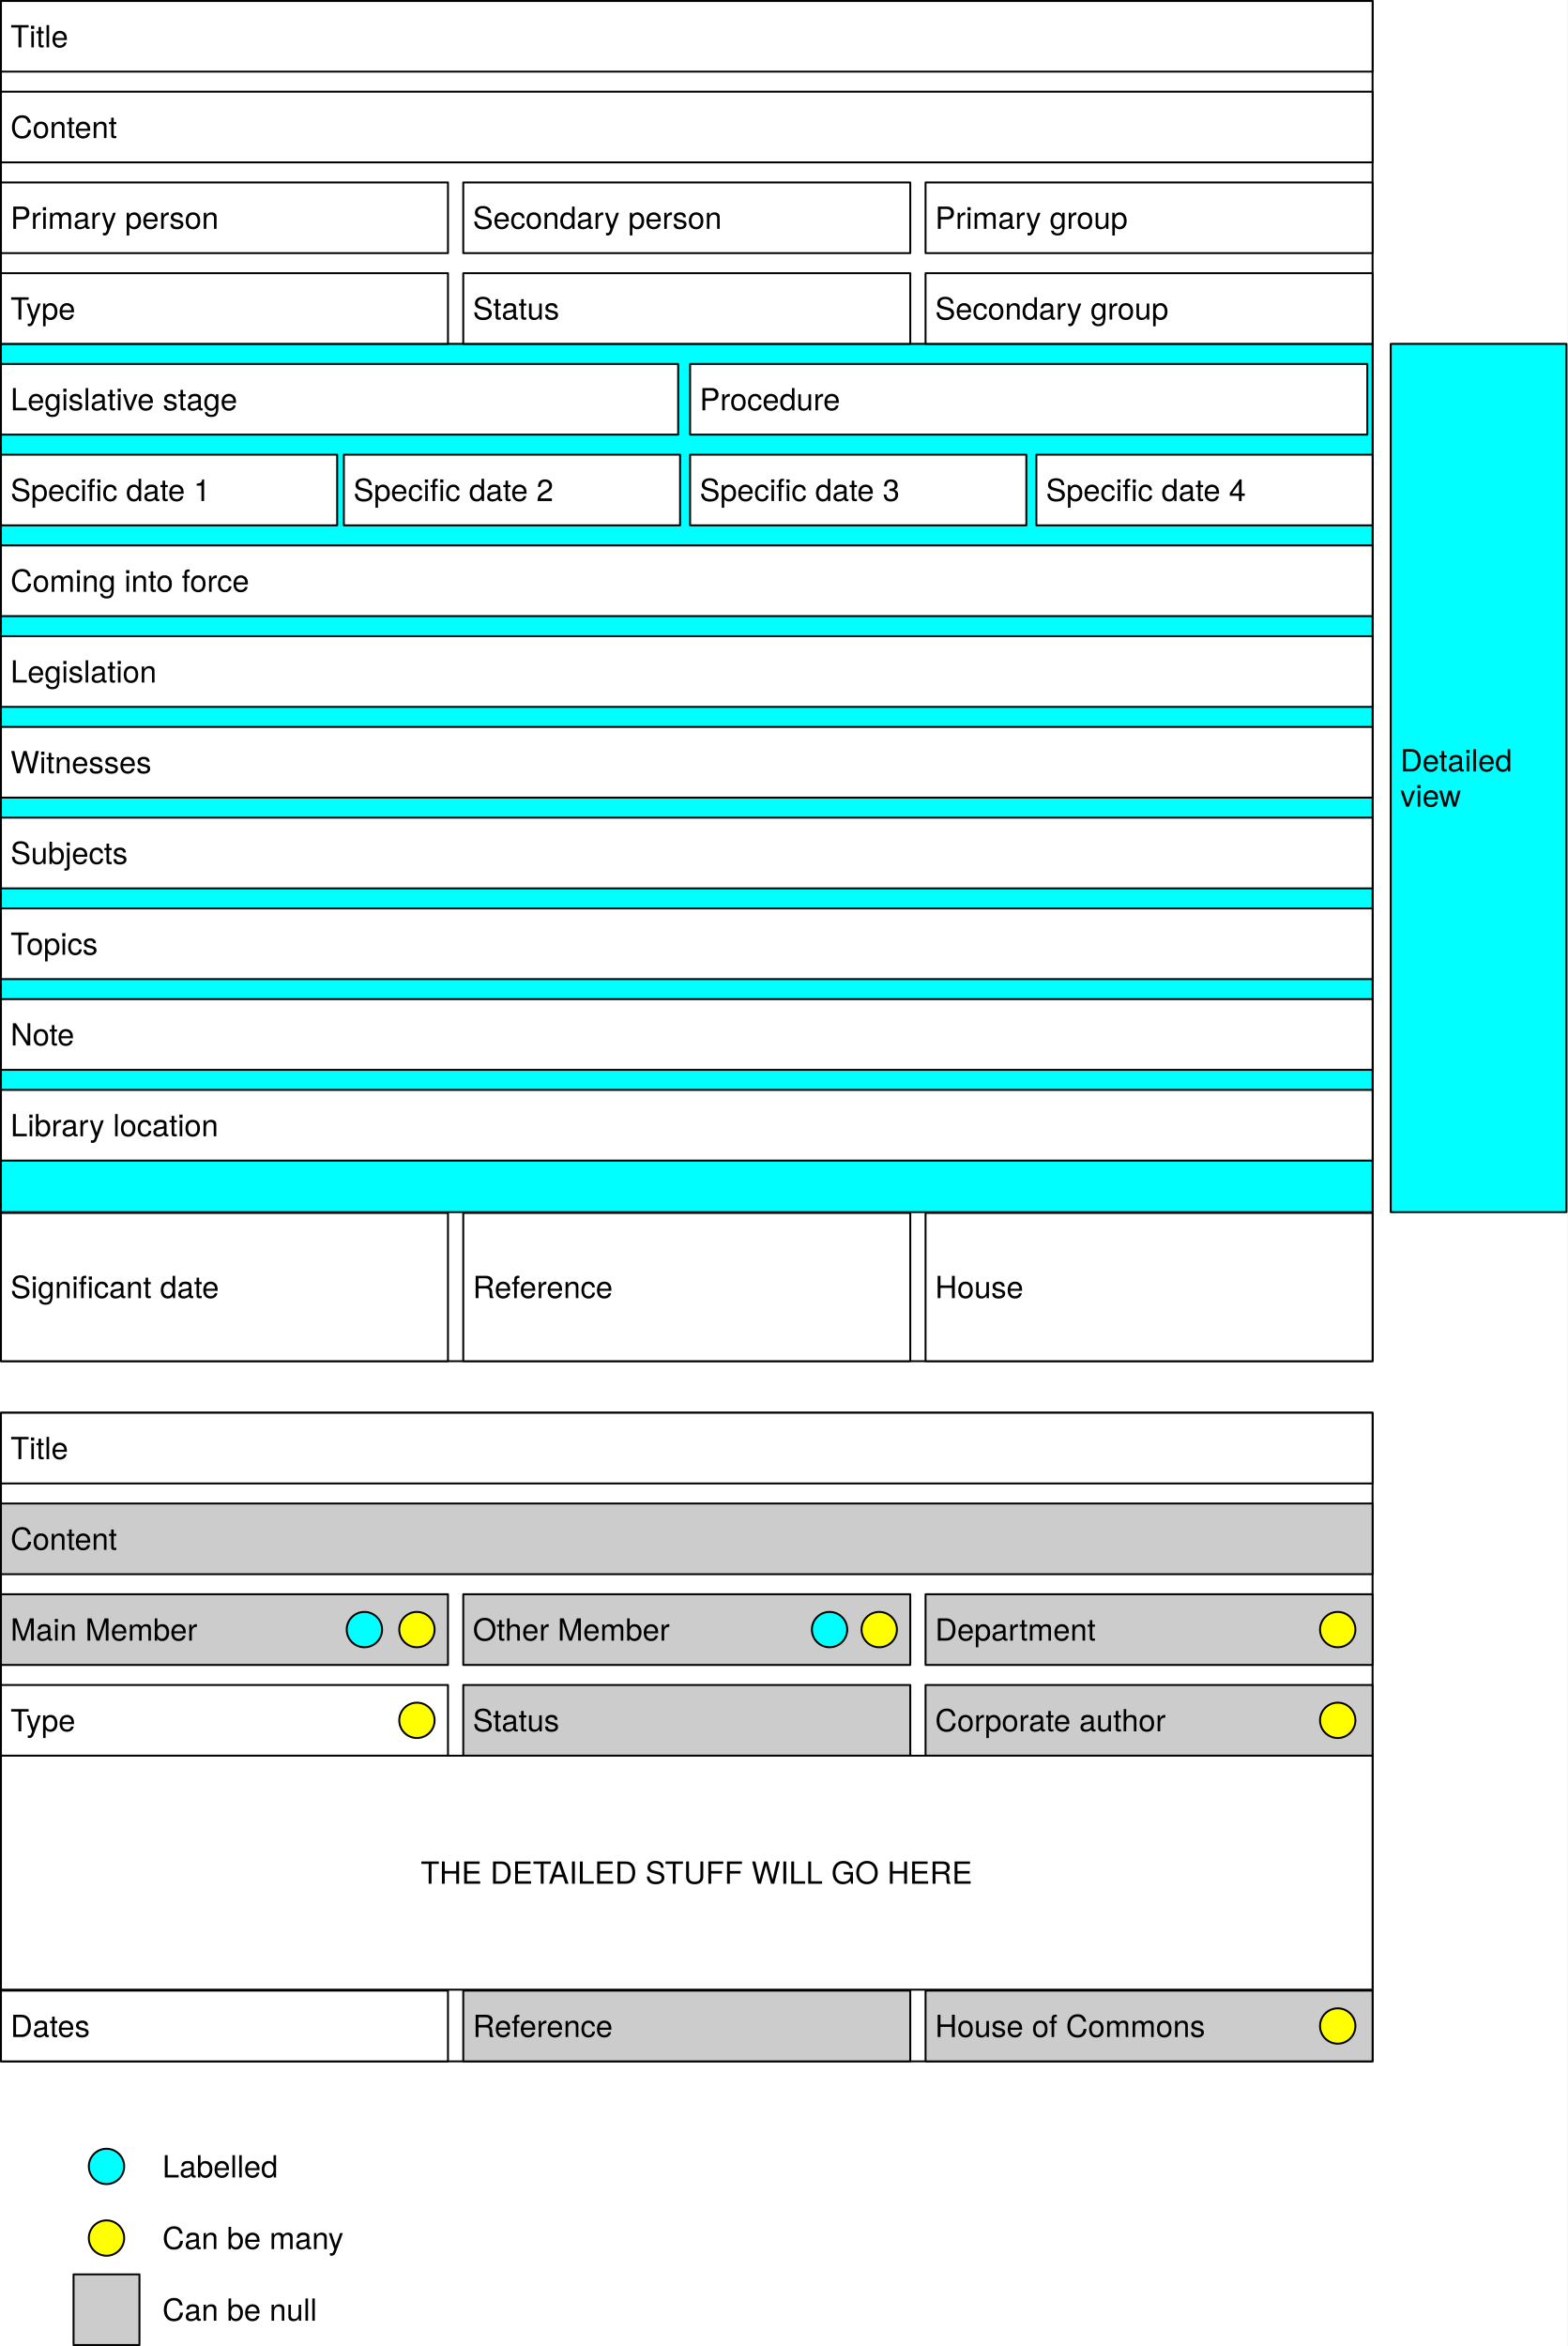
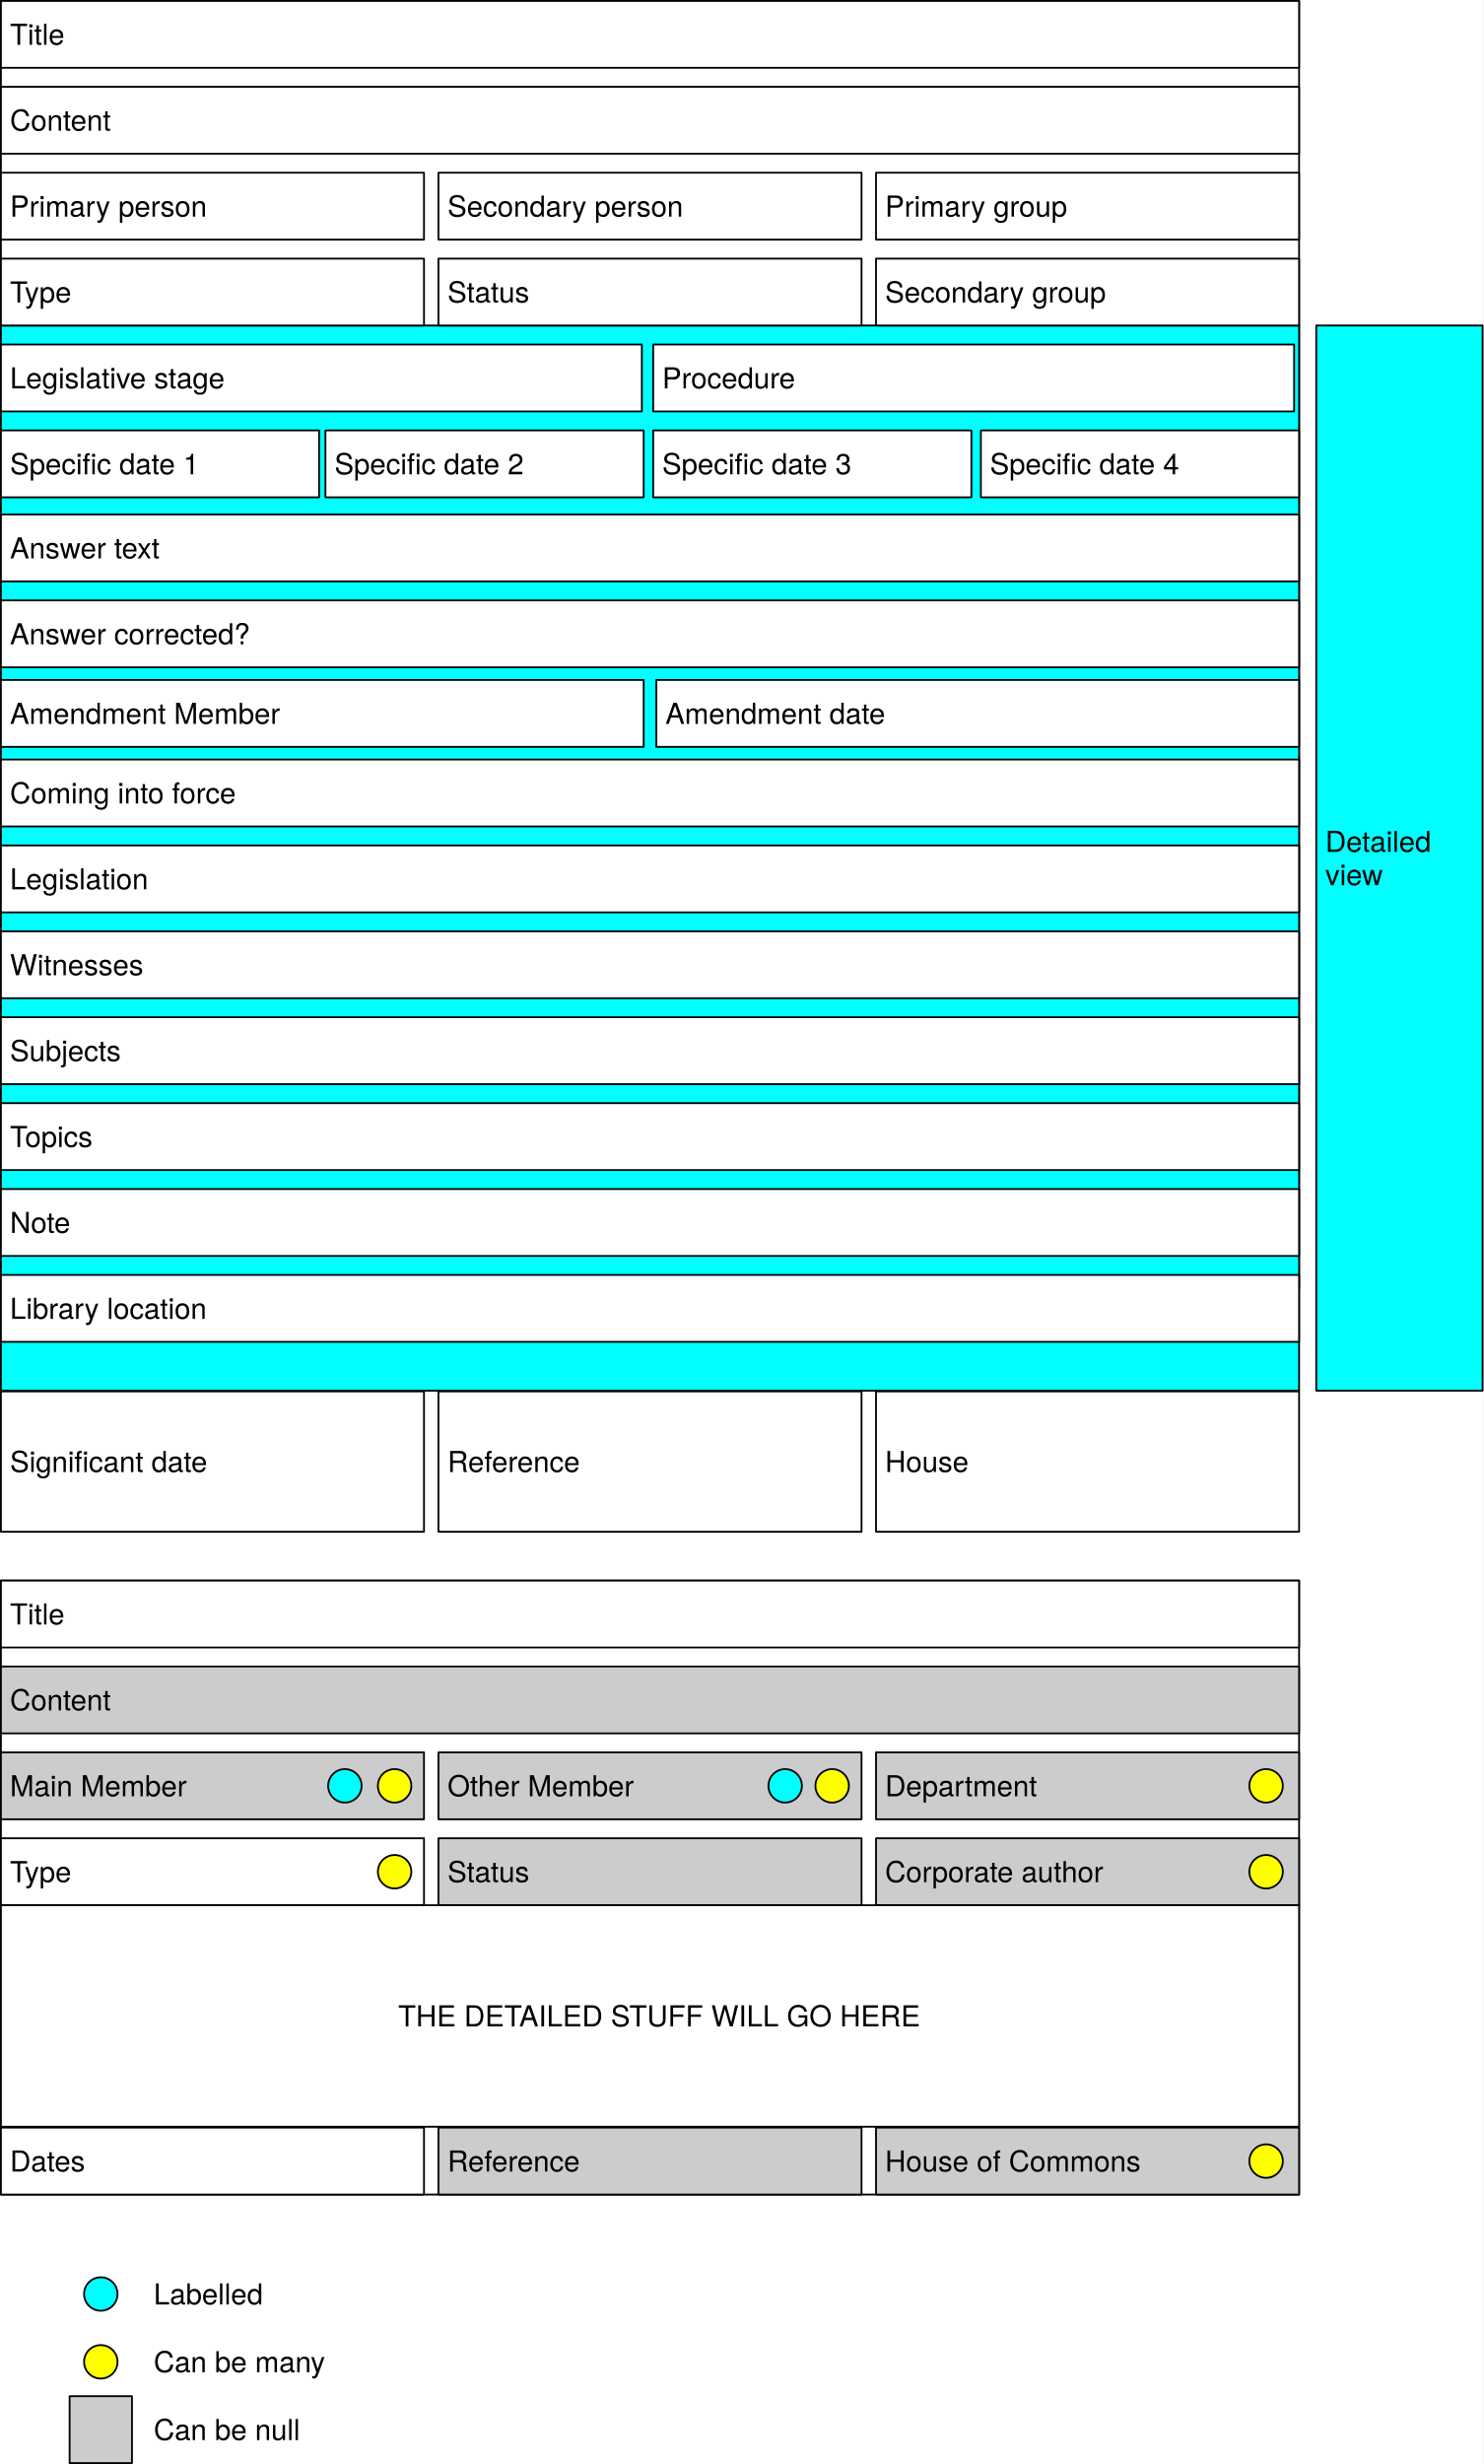
- <svg xmlns="http://www.w3.org/2000/svg" version="1.1" viewBox="121.5 -541.5 820.5 1228" width="820.5" height="1228">
+ <svg xmlns="http://www.w3.org/2000/svg" version="1.1" viewBox="121.5 -676 820.5 1362.5" width="820.5" height="1362.5">
  <defs />
  <g id="Canvas_1" stroke-opacity="1" stroke-dasharray="none" stroke="none" fill="none" fill-opacity="1">
-     <rect fill="white" x="121.5" y="-541.5" width="820.5" height="1228" />
+     <rect fill="white" x="121.5" y="-676" width="820.5" height="1362.5" />
    <g id="Canvas_1_Layer_1">
      <g id="Graphic_51">
-         <rect x="122" y="-541" width="718" height="712" fill="white" />
-         <rect x="122" y="-541" width="718" height="712" stroke="black" stroke-linecap="round" stroke-linejoin="round" stroke-width="1" />
+         <rect x="122" y="-675.5" width="718" height="712" fill="white" />
+         <rect x="122" y="-675.5" width="718" height="712" stroke="black" stroke-linecap="round" stroke-linejoin="round" stroke-width="1" />
      </g>
      <g id="Graphic_45">
        <rect x="122" y="93.404" width="234" height="77.596" fill="white" />
        <rect x="122" y="93.404" width="234" height="77.596" stroke="black" stroke-linecap="round" stroke-linejoin="round" stroke-width="1" />
        <text transform="translate(127 122.9778)" fill="black">
          <tspan font-family="Helvetica Neue" font-size="16" fill="black" x="0" y="15" xml:space="preserve">Significant date</tspan>
        </text>
      </g>
      <g id="Graphic_59">
-         <rect x="122" y="-361.5" width="718" height="454.5" fill="aqua" />
-         <rect x="122" y="-361.5" width="718" height="454.5" stroke="black" stroke-linecap="round" stroke-linejoin="round" stroke-width="1" />
+         <rect x="122" y="-496" width="718" height="589" fill="aqua" />
+         <rect x="122" y="-496" width="718" height="589" stroke="black" stroke-linecap="round" stroke-linejoin="round" stroke-width="1" />
      </g>
      <g id="Graphic_2">
        <rect x="122" y="198" width="718" height="339.5" fill="white" />
        <rect x="122" y="198" width="718" height="339.5" stroke="black" stroke-linecap="round" stroke-linejoin="round" stroke-width="1" />
      </g>
      <g id="Graphic_4">
        <rect x="122" y="198" width="718" height="37" fill="white" />
        <rect x="122" y="198" width="718" height="37" stroke="black" stroke-linecap="round" stroke-linejoin="round" stroke-width="1" />
        <text transform="translate(127 207.276)" fill="black">
          <tspan font-family="Helvetica Neue" font-size="16" fill="black" x="0" y="15" xml:space="preserve">Title</tspan>
        </text>
      </g>
      <g id="Graphic_5">
        <rect x="122" y="245.5" width="718" height="37" fill="#ccc" />
        <rect x="122" y="245.5" width="718" height="37" stroke="black" stroke-linecap="round" stroke-linejoin="round" stroke-width="1" />
        <text transform="translate(127 254.776)" fill="black">
          <tspan font-family="Helvetica Neue" font-size="16" fill="black" x="0" y="15" xml:space="preserve">Content</tspan>
        </text>
      </g>
      <g id="Graphic_6">
        <rect x="122" y="293" width="234" height="37" fill="#ccc" />
        <rect x="122" y="293" width="234" height="37" stroke="black" stroke-linecap="round" stroke-linejoin="round" stroke-width="1" />
        <text transform="translate(127 302.276)" fill="black">
          <tspan font-family="Helvetica Neue" font-size="16" fill="black" x="0" y="15" xml:space="preserve">Main Member</tspan>
        </text>
      </g>
      <g id="Graphic_7">
        <rect x="364" y="293" width="234" height="37" fill="#ccc" />
        <rect x="364" y="293" width="234" height="37" stroke="black" stroke-linecap="round" stroke-linejoin="round" stroke-width="1" />
        <text transform="translate(369 302.276)" fill="black">
          <tspan font-family="Helvetica Neue" font-size="16" fill="black" x="0" y="15" xml:space="preserve">Other Member</tspan>
        </text>
      </g>
      <g id="Graphic_8">
        <rect x="606" y="293" width="234" height="37" fill="#ccc" />
        <rect x="606" y="293" width="234" height="37" stroke="black" stroke-linecap="round" stroke-linejoin="round" stroke-width="1" />
        <text transform="translate(611 302.276)" fill="black">
          <tspan font-family="Helvetica Neue" font-size="16" fill="black" x="0" y="15" xml:space="preserve">Department</tspan>
        </text>
      </g>
      <g id="Graphic_9">
        <rect x="122" y="500.5" width="234" height="37" fill="white" />
        <rect x="122" y="500.5" width="234" height="37" stroke="black" stroke-linecap="round" stroke-linejoin="round" stroke-width="1" />
        <text transform="translate(127 509.776)" fill="black">
          <tspan font-family="Helvetica Neue" font-size="16" fill="black" x="0" y="15" xml:space="preserve">Dates</tspan>
        </text>
      </g>
      <g id="Graphic_10">
        <rect x="364" y="500.5" width="234" height="37" fill="#ccc" />
        <rect x="364" y="500.5" width="234" height="37" stroke="black" stroke-linecap="round" stroke-linejoin="round" stroke-width="1" />
        <text transform="translate(369 509.776)" fill="black">
          <tspan font-family="Helvetica Neue" font-size="16" fill="black" x="0" y="15" xml:space="preserve">Reference</tspan>
        </text>
      </g>
      <g id="Graphic_11">
        <rect x="606" y="500.5" width="234" height="37" fill="#ccc" />
        <rect x="606" y="500.5" width="234" height="37" stroke="black" stroke-linecap="round" stroke-linejoin="round" stroke-width="1" />
        <text transform="translate(611 509.776)" fill="black">
          <tspan font-family="Helvetica Neue" font-size="16" fill="black" x="0" y="15" xml:space="preserve">House of Commons</tspan>
        </text>
      </g>
      <g id="Graphic_12">
        <rect x="122" y="340.5" width="234" height="37" fill="white" />
        <rect x="122" y="340.5" width="234" height="37" stroke="black" stroke-linecap="round" stroke-linejoin="round" stroke-width="1" />
        <text transform="translate(127 349.776)" fill="black">
          <tspan font-family="Helvetica Neue" font-size="16" fill="black" x="0" y="15" xml:space="preserve">Type</tspan>
        </text>
      </g>
      <g id="Graphic_13">
        <rect x="364" y="340.5" width="234" height="37" fill="#ccc" />
        <rect x="364" y="340.5" width="234" height="37" stroke="black" stroke-linecap="round" stroke-linejoin="round" stroke-width="1" />
        <text transform="translate(369 349.776)" fill="black">
          <tspan font-family="Helvetica Neue" font-size="16" fill="black" x="0" y="15" xml:space="preserve">Status</tspan>
        </text>
      </g>
      <g id="Graphic_14">
        <rect x="606" y="340.5" width="234" height="37" fill="#ccc" />
        <rect x="606" y="340.5" width="234" height="37" stroke="black" stroke-linecap="round" stroke-linejoin="round" stroke-width="1" />
        <text transform="translate(611 349.776)" fill="black">
          <tspan font-family="Helvetica Neue" font-size="16" fill="black" x="0" y="15" xml:space="preserve">Corporate author</tspan>
        </text>
      </g>
      <g id="Graphic_15">
        <circle cx="339.75" cy="311.5" r="9.25" fill="yellow" />
        <circle cx="339.75" cy="311.5" r="9.25" stroke="black" stroke-linecap="round" stroke-linejoin="round" stroke-width="1" />
      </g>
      <g id="Graphic_16">
        <circle cx="581.75" cy="311.5" r="9.25" fill="yellow" />
        <circle cx="581.75" cy="311.5" r="9.25" stroke="black" stroke-linecap="round" stroke-linejoin="round" stroke-width="1" />
      </g>
      <g id="Graphic_17">
        <circle cx="821.75" cy="311.5" r="9.25" fill="yellow" />
        <circle cx="821.75" cy="311.5" r="9.25" stroke="black" stroke-linecap="round" stroke-linejoin="round" stroke-width="1" />
      </g>
      <g id="Graphic_18">
        <circle cx="339.75" cy="359" r="9.25" fill="yellow" />
        <circle cx="339.75" cy="359" r="9.25" stroke="black" stroke-linecap="round" stroke-linejoin="round" stroke-width="1" />
      </g>
      <g id="Graphic_19">
        <circle cx="821.75" cy="359" r="9.25" fill="yellow" />
        <circle cx="821.75" cy="359" r="9.25" stroke="black" stroke-linecap="round" stroke-linejoin="round" stroke-width="1" />
      </g>
      <g id="Graphic_20">
        <circle cx="821.75" cy="519" r="9.25" fill="yellow" />
        <circle cx="821.75" cy="519" r="9.25" stroke="black" stroke-linecap="round" stroke-linejoin="round" stroke-width="1" />
      </g>
      <g id="Graphic_21">
        <circle cx="177.25" cy="630" r="9.25" fill="yellow" />
        <circle cx="177.25" cy="630" r="9.25" stroke="black" stroke-linecap="round" stroke-linejoin="round" stroke-width="1" />
      </g>
      <g id="Graphic_22">
        <rect x="201.5" y="615.5" width="120" height="29" fill="white" />
        <text transform="translate(206.5 620.776)" fill="black">
          <tspan font-family="Helvetica Neue" font-size="16" fill="black" x="0" y="15" xml:space="preserve">Can be many</tspan>
        </text>
      </g>
      <g id="Graphic_23">
        <rect x="160" y="649" width="34.5" height="37" fill="#ccc" />
        <rect x="160" y="649" width="34.5" height="37" stroke="black" stroke-linecap="round" stroke-linejoin="round" stroke-width="1" />
      </g>
      <g id="Graphic_24">
        <rect x="201.5" y="653" width="120" height="29" fill="white" />
        <text transform="translate(206.5 658.276)" fill="black">
          <tspan font-family="Helvetica Neue" font-size="16" fill="black" x="0" y="15" xml:space="preserve">Can be null</tspan>
        </text>
      </g>
      <g id="Graphic_25">
        <rect x="201.5" y="578" width="120" height="29" fill="white" />
        <text transform="translate(206.5 583.276)" fill="black">
          <tspan font-family="Helvetica Neue" font-size="16" fill="black" x="0" y="15" xml:space="preserve">Labelled</tspan>
        </text>
      </g>
      <g id="Graphic_26">
        <circle cx="177.25" cy="592.5" r="9.25" fill="aqua" />
        <circle cx="177.25" cy="592.5" r="9.25" stroke="black" stroke-linecap="round" stroke-linejoin="round" stroke-width="1" />
      </g>
      <g id="Graphic_27">
        <circle cx="312.25" cy="311.5" r="9.25" fill="aqua" />
        <circle cx="312.25" cy="311.5" r="9.25" stroke="black" stroke-linecap="round" stroke-linejoin="round" stroke-width="1" />
      </g>
      <g id="Graphic_29">
        <circle cx="555.75" cy="311.5" r="9.25" fill="aqua" />
        <circle cx="555.75" cy="311.5" r="9.25" stroke="black" stroke-linecap="round" stroke-linejoin="round" stroke-width="1" />
      </g>
      <g id="Graphic_30">
        <rect x="122" y="377.5" width="718" height="122.5" fill="white" />
        <rect x="122" y="377.5" width="718" height="122.5" stroke="black" stroke-linecap="round" stroke-linejoin="round" stroke-width="1" />
        <text transform="translate(127 429.526)" fill="black">
          <tspan font-family="Helvetica Neue" font-size="16" fill="black" x="214.728" y="15" xml:space="preserve">THE DETAILED STUFF WILL GO HERE</tspan>
        </text>
      </g>
      <g id="Graphic_50">
-         <rect x="122" y="-541" width="718" height="37" fill="white" />
-         <rect x="122" y="-541" width="718" height="37" stroke="black" stroke-linecap="round" stroke-linejoin="round" stroke-width="1" />
-         <text transform="translate(127 -531.724)" fill="black">
+         <rect x="122" y="-675.5" width="718" height="37" fill="white" />
+         <rect x="122" y="-675.5" width="718" height="37" stroke="black" stroke-linecap="round" stroke-linejoin="round" stroke-width="1" />
+         <text transform="translate(127 -666.224)" fill="black">
          <tspan font-family="Helvetica Neue" font-size="16" fill="black" x="0" y="15" xml:space="preserve">Title</tspan>
        </text>
      </g>
      <g id="Graphic_49">
-         <rect x="122" y="-493.5" width="718" height="37" fill="white" />
-         <rect x="122" y="-493.5" width="718" height="37" stroke="black" stroke-linecap="round" stroke-linejoin="round" stroke-width="1" />
-         <text transform="translate(127 -484.224)" fill="black">
+         <rect x="122" y="-628" width="718" height="37" fill="white" />
+         <rect x="122" y="-628" width="718" height="37" stroke="black" stroke-linecap="round" stroke-linejoin="round" stroke-width="1" />
+         <text transform="translate(127 -618.724)" fill="black">
          <tspan font-family="Helvetica Neue" font-size="16" fill="black" x="0" y="15" xml:space="preserve">Content</tspan>
        </text>
      </g>
      <g id="Graphic_48">
-         <rect x="122" y="-446" width="234" height="37" fill="white" />
-         <rect x="122" y="-446" width="234" height="37" stroke="black" stroke-linecap="round" stroke-linejoin="round" stroke-width="1" />
-         <text transform="translate(127 -436.724)" fill="black">
+         <rect x="122" y="-580.5" width="234" height="37" fill="white" />
+         <rect x="122" y="-580.5" width="234" height="37" stroke="black" stroke-linecap="round" stroke-linejoin="round" stroke-width="1" />
+         <text transform="translate(127 -571.224)" fill="black">
          <tspan font-family="Helvetica Neue" font-size="16" fill="black" x="0" y="15" xml:space="preserve">Primary person</tspan>
        </text>
      </g>
      <g id="Graphic_47">
-         <rect x="364" y="-446" width="234" height="37" fill="white" />
-         <rect x="364" y="-446" width="234" height="37" stroke="black" stroke-linecap="round" stroke-linejoin="round" stroke-width="1" />
-         <text transform="translate(369 -436.724)" fill="black">
+         <rect x="364" y="-580.5" width="234" height="37" fill="white" />
+         <rect x="364" y="-580.5" width="234" height="37" stroke="black" stroke-linecap="round" stroke-linejoin="round" stroke-width="1" />
+         <text transform="translate(369 -571.224)" fill="black">
          <tspan font-family="Helvetica Neue" font-size="16" fill="black" x="0" y="15" xml:space="preserve">Secondary person</tspan>
        </text>
      </g>
      <g id="Graphic_46">
-         <rect x="606" y="-446" width="234" height="37" fill="white" />
-         <rect x="606" y="-446" width="234" height="37" stroke="black" stroke-linecap="round" stroke-linejoin="round" stroke-width="1" />
-         <text transform="translate(611 -436.724)" fill="black">
+         <rect x="606" y="-580.5" width="234" height="37" fill="white" />
+         <rect x="606" y="-580.5" width="234" height="37" stroke="black" stroke-linecap="round" stroke-linejoin="round" stroke-width="1" />
+         <text transform="translate(611 -571.224)" fill="black">
          <tspan font-family="Helvetica Neue" font-size="16" fill="black" x="0" y="15" xml:space="preserve">Primary group</tspan>
        </text>
      </g>
      <g id="Graphic_44">
        <rect x="364" y="93.404" width="234" height="77.596" fill="white" />
        <rect x="364" y="93.404" width="234" height="77.596" stroke="black" stroke-linecap="round" stroke-linejoin="round" stroke-width="1" />
        <text transform="translate(369 122.9778)" fill="black">
          <tspan font-family="Helvetica Neue" font-size="16" fill="black" x="0" y="15" xml:space="preserve">Reference</tspan>
        </text>
      </g>
      <g id="Graphic_43">
        <rect x="606" y="93.404" width="234" height="77.596" fill="white" />
        <rect x="606" y="93.404" width="234" height="77.596" stroke="black" stroke-linecap="round" stroke-linejoin="round" stroke-width="1" />
        <text transform="translate(611 122.9778)" fill="black">
          <tspan font-family="Helvetica Neue" font-size="16" fill="black" x="0" y="15" xml:space="preserve">House</tspan>
        </text>
      </g>
      <g id="Graphic_42">
-         <rect x="122" y="-398.5" width="234" height="37" fill="white" />
-         <rect x="122" y="-398.5" width="234" height="37" stroke="black" stroke-linecap="round" stroke-linejoin="round" stroke-width="1" />
-         <text transform="translate(127 -389.224)" fill="black">
+         <rect x="122" y="-533" width="234" height="37" fill="white" />
+         <rect x="122" y="-533" width="234" height="37" stroke="black" stroke-linecap="round" stroke-linejoin="round" stroke-width="1" />
+         <text transform="translate(127 -523.724)" fill="black">
          <tspan font-family="Helvetica Neue" font-size="16" fill="black" x="0" y="15" xml:space="preserve">Type</tspan>
        </text>
      </g>
      <g id="Graphic_41">
-         <rect x="364" y="-398.5" width="234" height="37" fill="white" />
-         <rect x="364" y="-398.5" width="234" height="37" stroke="black" stroke-linecap="round" stroke-linejoin="round" stroke-width="1" />
-         <text transform="translate(369 -389.224)" fill="black">
+         <rect x="364" y="-533" width="234" height="37" fill="white" />
+         <rect x="364" y="-533" width="234" height="37" stroke="black" stroke-linecap="round" stroke-linejoin="round" stroke-width="1" />
+         <text transform="translate(369 -523.724)" fill="black">
          <tspan font-family="Helvetica Neue" font-size="16" fill="black" x="0" y="15" xml:space="preserve">Status</tspan>
        </text>
      </g>
      <g id="Graphic_40">
-         <rect x="606" y="-398.5" width="234" height="37" fill="white" />
-         <rect x="606" y="-398.5" width="234" height="37" stroke="black" stroke-linecap="round" stroke-linejoin="round" stroke-width="1" />
-         <text transform="translate(611 -389.224)" fill="black">
+         <rect x="606" y="-533" width="234" height="37" fill="white" />
+         <rect x="606" y="-533" width="234" height="37" stroke="black" stroke-linecap="round" stroke-linejoin="round" stroke-width="1" />
+         <text transform="translate(611 -523.724)" fill="black">
          <tspan font-family="Helvetica Neue" font-size="16" fill="black" x="0" y="15" xml:space="preserve">Secondary group</tspan>
        </text>
      </g>
      <g id="Graphic_52">
-         <rect x="122" y="-351" width="354.5" height="37" fill="white" />
-         <rect x="122" y="-351" width="354.5" height="37" stroke="black" stroke-linecap="round" stroke-linejoin="round" stroke-width="1" />
-         <text transform="translate(127 -341.724)" fill="black">
+         <rect x="122" y="-485.5" width="354.5" height="37" fill="white" />
+         <rect x="122" y="-485.5" width="354.5" height="37" stroke="black" stroke-linecap="round" stroke-linejoin="round" stroke-width="1" />
+         <text transform="translate(127 -476.224)" fill="black">
          <tspan font-family="Helvetica Neue" font-size="16" fill="black" x="0" y="15" xml:space="preserve">Legislative stage</tspan>
        </text>
      </g>
      <g id="Graphic_53">
-         <rect x="122" y="-303.5" width="176" height="37" fill="white" />
-         <rect x="122" y="-303.5" width="176" height="37" stroke="black" stroke-linecap="round" stroke-linejoin="round" stroke-width="1" />
-         <text transform="translate(127 -294.224)" fill="black">
+         <rect x="122" y="-438" width="176" height="37" fill="white" />
+         <rect x="122" y="-438" width="176" height="37" stroke="black" stroke-linecap="round" stroke-linejoin="round" stroke-width="1" />
+         <text transform="translate(127 -428.724)" fill="black">
          <tspan font-family="Helvetica Neue" font-size="16" fill="black" x="0" y="15" xml:space="preserve">Specific date 1</tspan>
        </text>
      </g>
      <g id="Graphic_56">
-         <rect x="301.5" y="-303.5" width="176" height="37" fill="white" />
-         <rect x="301.5" y="-303.5" width="176" height="37" stroke="black" stroke-linecap="round" stroke-linejoin="round" stroke-width="1" />
-         <text transform="translate(306.5 -294.224)" fill="black">
+         <rect x="301.5" y="-438" width="176" height="37" fill="white" />
+         <rect x="301.5" y="-438" width="176" height="37" stroke="black" stroke-linecap="round" stroke-linejoin="round" stroke-width="1" />
+         <text transform="translate(306.5 -428.724)" fill="black">
          <tspan font-family="Helvetica Neue" font-size="16" fill="black" x="0" y="15" xml:space="preserve">Specific date 2</tspan>
        </text>
      </g>
      <g id="Graphic_57">
-         <rect x="482.75" y="-303.5" width="176" height="37" fill="white" />
-         <rect x="482.75" y="-303.5" width="176" height="37" stroke="black" stroke-linecap="round" stroke-linejoin="round" stroke-width="1" />
-         <text transform="translate(487.75 -294.224)" fill="black">
+         <rect x="482.75" y="-438" width="176" height="37" fill="white" />
+         <rect x="482.75" y="-438" width="176" height="37" stroke="black" stroke-linecap="round" stroke-linejoin="round" stroke-width="1" />
+         <text transform="translate(487.75 -428.724)" fill="black">
          <tspan font-family="Helvetica Neue" font-size="16" fill="black" x="0" y="15" xml:space="preserve">Specific date 3</tspan>
        </text>
      </g>
      <g id="Graphic_60">
-         <rect x="664" y="-303.5" width="176" height="37" fill="white" />
-         <rect x="664" y="-303.5" width="176" height="37" stroke="black" stroke-linecap="round" stroke-linejoin="round" stroke-width="1" />
-         <text transform="translate(669 -294.224)" fill="black">
+         <rect x="664" y="-438" width="176" height="37" fill="white" />
+         <rect x="664" y="-438" width="176" height="37" stroke="black" stroke-linecap="round" stroke-linejoin="round" stroke-width="1" />
+         <text transform="translate(669 -428.724)" fill="black">
          <tspan font-family="Helvetica Neue" font-size="16" fill="black" x="0" y="15" xml:space="preserve">Specific date 4</tspan>
        </text>
      </g>
      <g id="Graphic_61">
        <rect x="122" y="-256" width="718" height="37" fill="white" />
        <rect x="122" y="-256" width="718" height="37" stroke="black" stroke-linecap="round" stroke-linejoin="round" stroke-width="1" />
        <text transform="translate(127 -246.724)" fill="black">
          <tspan font-family="Helvetica Neue" font-size="16" fill="black" x="0" y="15" xml:space="preserve">Coming into force</tspan>
        </text>
      </g>
      <g id="Graphic_63">
        <rect x="122" y="-208.5" width="718" height="37" fill="white" />
        <rect x="122" y="-208.5" width="718" height="37" stroke="black" stroke-linecap="round" stroke-linejoin="round" stroke-width="1" />
        <text transform="translate(127 -199.224)" fill="black">
          <tspan font-family="Helvetica Neue" font-size="16" fill="black" x="0" y="15" xml:space="preserve">Legislation</tspan>
        </text>
      </g>
      <g id="Graphic_64">
        <rect x="122" y="-113.5" width="718" height="37" fill="white" />
        <rect x="122" y="-113.5" width="718" height="37" stroke="black" stroke-linecap="round" stroke-linejoin="round" stroke-width="1" />
        <text transform="translate(127 -104.224)" fill="black">
          <tspan font-family="Helvetica Neue" font-size="16" fill="black" x="0" y="15" xml:space="preserve">Subjects</tspan>
        </text>
      </g>
      <g id="Graphic_65">
        <rect x="122" y="-66" width="718" height="37" fill="white" />
        <rect x="122" y="-66" width="718" height="37" stroke="black" stroke-linecap="round" stroke-linejoin="round" stroke-width="1" />
        <text transform="translate(127 -56.724)" fill="black">
          <tspan font-family="Helvetica Neue" font-size="16" fill="black" x="0" y="15" xml:space="preserve">Topics</tspan>
        </text>
      </g>
      <g id="Graphic_66">
        <rect x="122" y="-18.5" width="718" height="37" fill="white" />
        <rect x="122" y="-18.5" width="718" height="37" stroke="black" stroke-linecap="round" stroke-linejoin="round" stroke-width="1" />
        <text transform="translate(127 -9.223999)" fill="black">
          <tspan font-family="Helvetica Neue" font-size="16" fill="black" x="0" y="15" xml:space="preserve">Note</tspan>
        </text>
      </g>
      <g id="Graphic_67">
        <rect x="122" y="29" width="718" height="37" fill="white" />
        <rect x="122" y="29" width="718" height="37" stroke="black" stroke-linecap="round" stroke-linejoin="round" stroke-width="1" />
        <text transform="translate(127 38.276)" fill="black">
          <tspan font-family="Helvetica Neue" font-size="16" fill="black" x="0" y="15" xml:space="preserve">Library location</tspan>
        </text>
      </g>
      <g id="Graphic_68">
-         <rect x="849.5" y="-361.5" width="92" height="454.5" fill="aqua" />
-         <rect x="849.5" y="-361.5" width="92" height="454.5" stroke="black" stroke-linecap="round" stroke-linejoin="round" stroke-width="1" />
-         <text transform="translate(854.5 -152.698)" fill="black">
+         <rect x="849.5" y="-496" width="92" height="589" fill="aqua" />
+         <rect x="849.5" y="-496" width="92" height="589" stroke="black" stroke-linecap="round" stroke-linejoin="round" stroke-width="1" />
+         <text transform="translate(854.5 -219.948)" fill="black">
          <tspan font-family="Helvetica Neue" font-size="16" fill="black" x="0" y="15" xml:space="preserve">Detailed </tspan>
          <tspan font-family="Helvetica Neue" font-size="16" fill="black" x="0" y="33.448" xml:space="preserve">view</tspan>
        </text>
      </g>
      <g id="Graphic_98">
-         <rect x="482.75" y="-351" width="354.5" height="37" fill="white" />
-         <rect x="482.75" y="-351" width="354.5" height="37" stroke="black" stroke-linecap="round" stroke-linejoin="round" stroke-width="1" />
-         <text transform="translate(487.75 -341.724)" fill="black">
+         <rect x="482.75" y="-485.5" width="354.5" height="37" fill="white" />
+         <rect x="482.75" y="-485.5" width="354.5" height="37" stroke="black" stroke-linecap="round" stroke-linejoin="round" stroke-width="1" />
+         <text transform="translate(487.75 -476.224)" fill="black">
          <tspan font-family="Helvetica Neue" font-size="16" fill="black" x="0" y="15" xml:space="preserve">Procedure</tspan>
        </text>
      </g>
      <g id="Graphic_99">
        <rect x="122" y="-161" width="718" height="37" fill="white" />
        <rect x="122" y="-161" width="718" height="37" stroke="black" stroke-linecap="round" stroke-linejoin="round" stroke-width="1" />
        <text transform="translate(127 -151.724)" fill="black">
          <tspan font-family="Helvetica Neue" font-size="16" fill="black" x="0" y="15" xml:space="preserve">Witnesses</tspan>
        </text>
      </g>
+       <g id="Graphic_100">
+         <rect x="122" y="-300" width="355.5" height="37" fill="white" />
+         <rect x="122" y="-300" width="355.5" height="37" stroke="black" stroke-linecap="round" stroke-linejoin="round" stroke-width="1" />
+         <text transform="translate(127 -290.724)" fill="black">
+           <tspan font-family="Helvetica Neue" font-size="16" fill="black" x="0" y="15" xml:space="preserve">Amendment Member</tspan>
+         </text>
+       </g>
+       <g id="Graphic_101">
+         <rect x="484.5" y="-300" width="355.5" height="37" fill="white" />
+         <rect x="484.5" y="-300" width="355.5" height="37" stroke="black" stroke-linecap="round" stroke-linejoin="round" stroke-width="1" />
+         <text transform="translate(489.5 -290.724)" fill="black">
+           <tspan font-family="Helvetica Neue" font-size="16" fill="black" x="0" y="15" xml:space="preserve">Amendment date</tspan>
+         </text>
+       </g>
+       <g id="Graphic_102">
+         <rect x="122" y="-391.5" width="718" height="37" fill="white" />
+         <rect x="122" y="-391.5" width="718" height="37" stroke="black" stroke-linecap="round" stroke-linejoin="round" stroke-width="1" />
+         <text transform="translate(127 -382.224)" fill="black">
+           <tspan font-family="Helvetica Neue" font-size="16" fill="black" x="0" y="15" xml:space="preserve">Answer text</tspan>
+         </text>
+       </g>
+       <g id="Graphic_103">
+         <rect x="122" y="-344" width="718" height="37" fill="white" />
+         <rect x="122" y="-344" width="718" height="37" stroke="black" stroke-linecap="round" stroke-linejoin="round" stroke-width="1" />
+         <text transform="translate(127 -334.724)" fill="black">
+           <tspan font-family="Helvetica Neue" font-size="16" fill="black" x="0" y="15" xml:space="preserve">Answer corrected?</tspan>
+         </text>
+       </g>
    </g>
  </g>
</svg>
